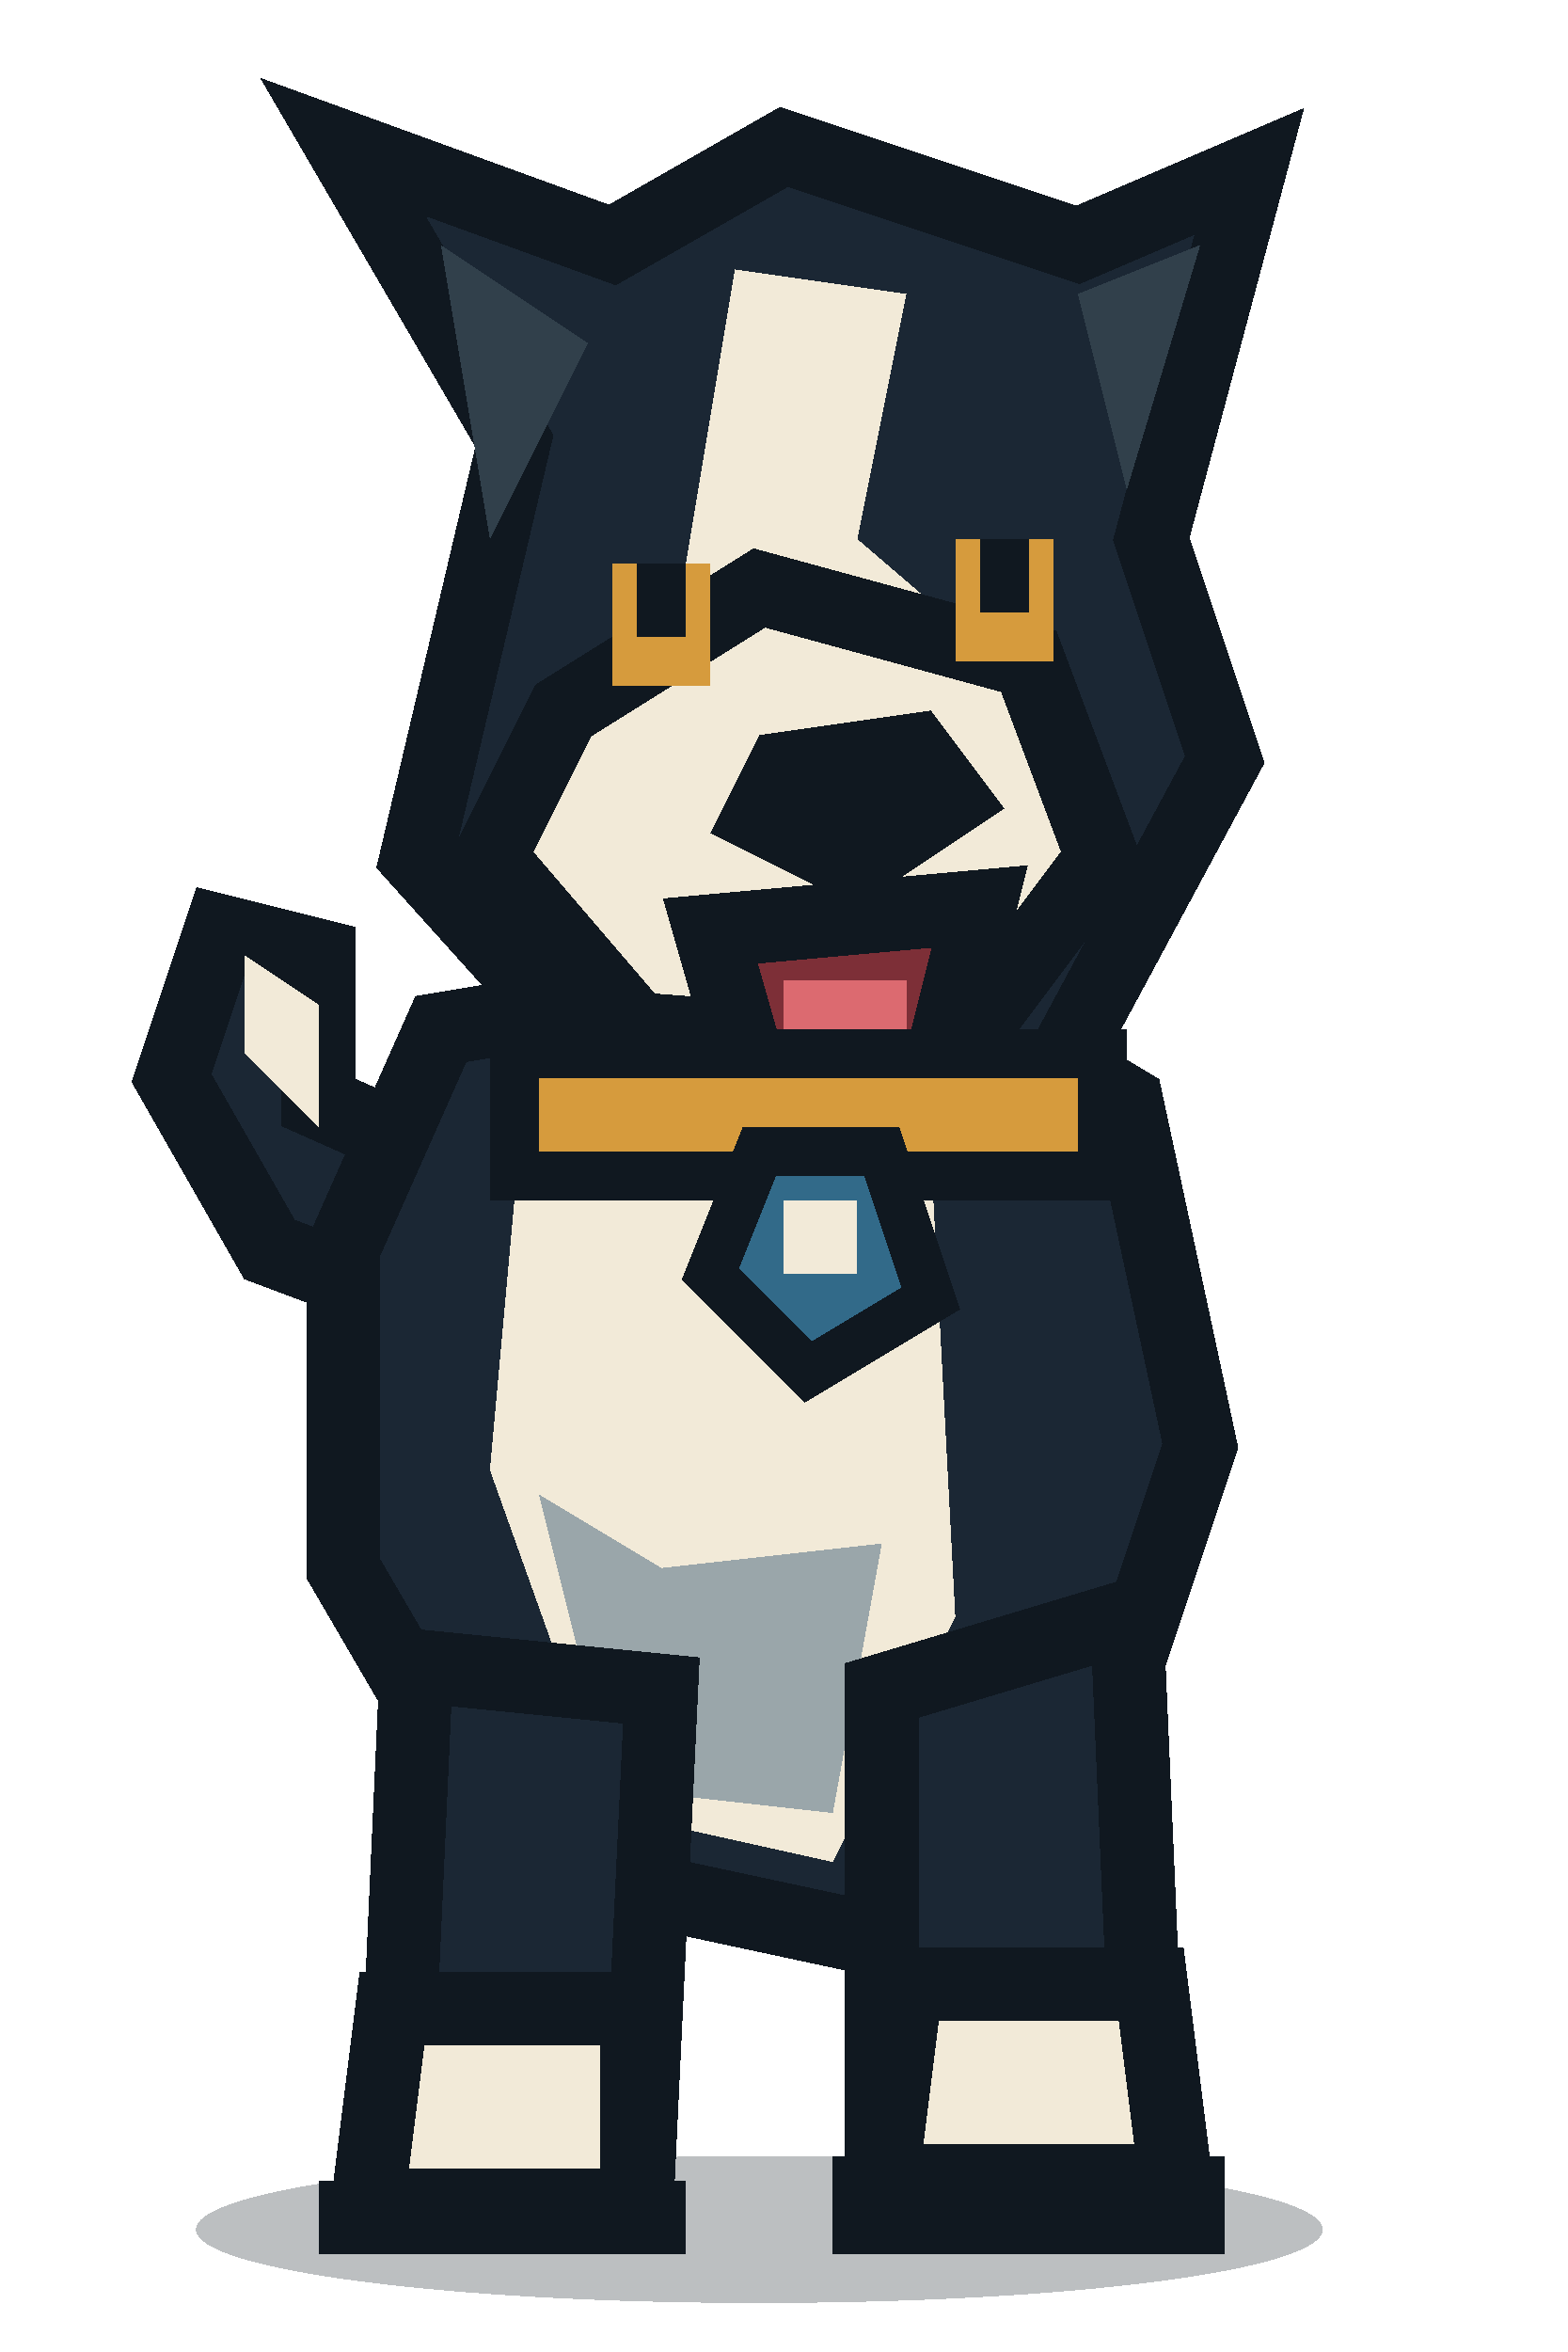
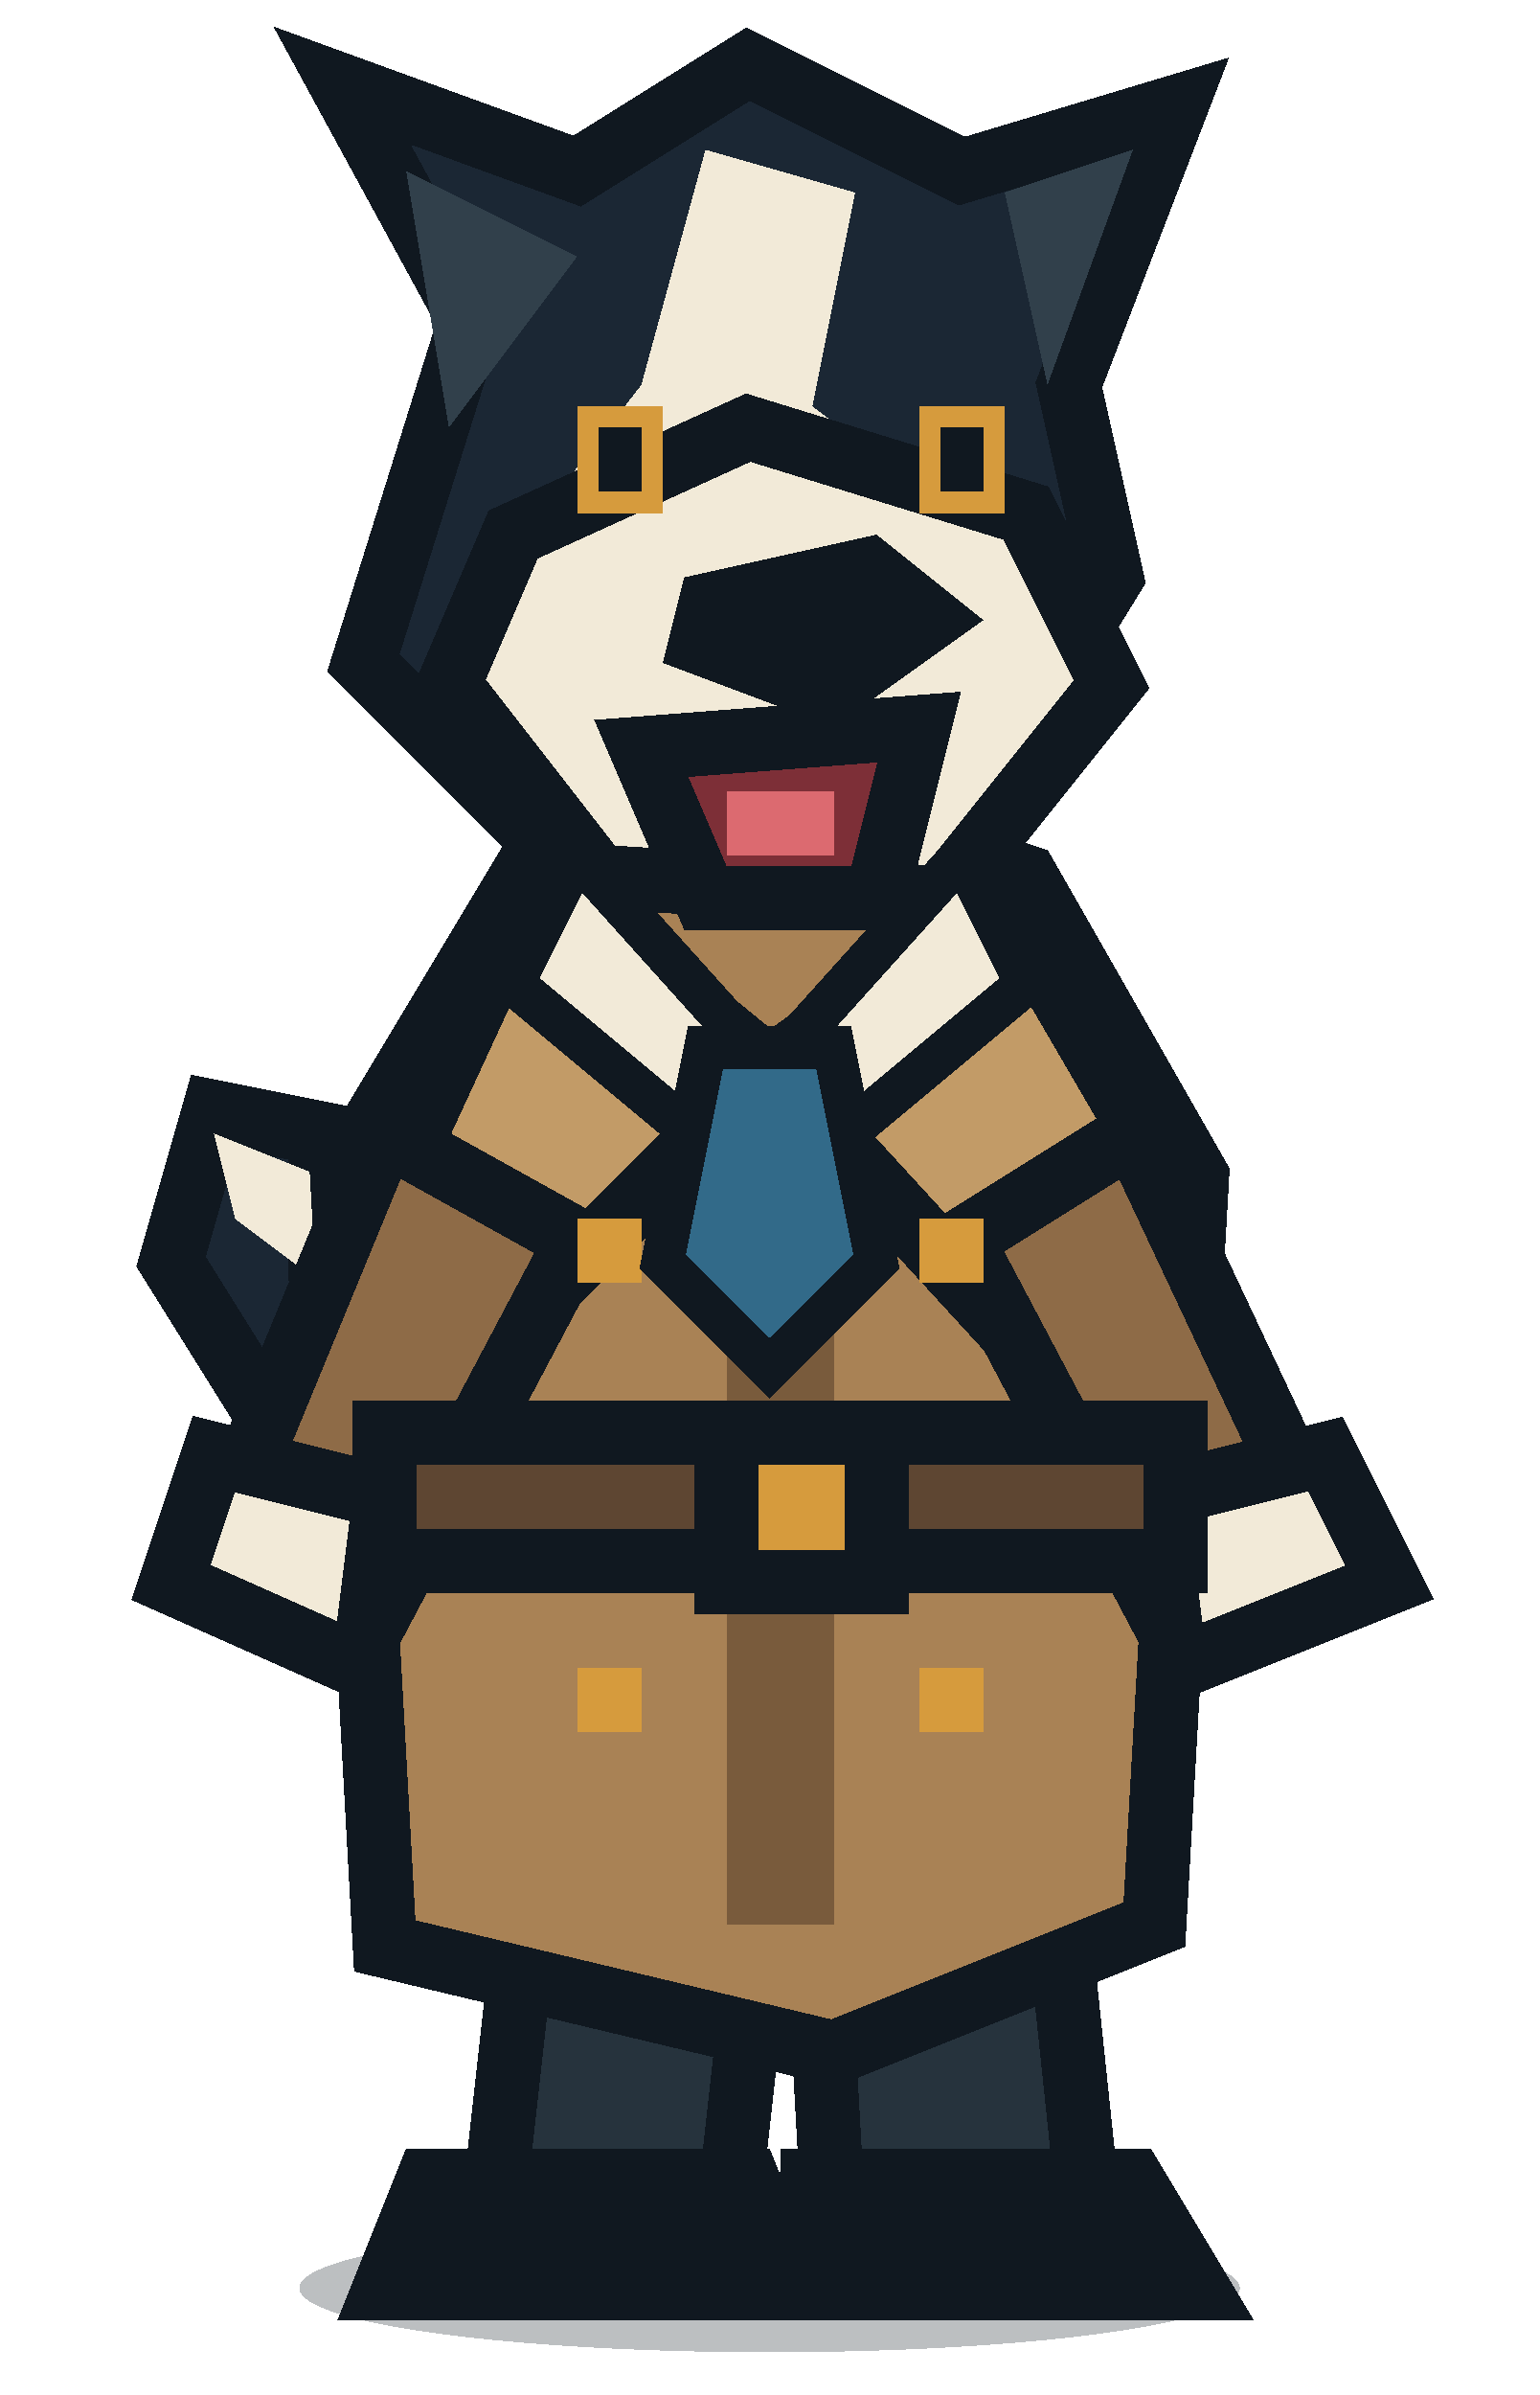
- <svg xmlns="http://www.w3.org/2000/svg" viewBox="0 0 64 96" width="64" height="96" shape-rendering="crispEdges">
-   <g id="shadow" opacity="0.28" fill="#101820">
-     <ellipse cx="31" cy="91" rx="23" ry="3" />
-   </g>
+ <svg xmlns="http://www.w3.org/2000/svg" viewBox="0 0 72 112" width="72" height="112" shape-rendering="crispEdges">
+   <ellipse cx="36" cy="107" rx="22" ry="3" fill="#101820" opacity="0.28" />
  <g id="tail" stroke="#101820" stroke-width="3" stroke-linejoin="miter">
-     <path fill="#1b2734" d="M19 54 11 51 7 44 9 38 13 39 13 45 22 49Z" />
-     <path fill="#f2ead8" stroke="none" d="m10 39 3 2v5l-3-3Z" />
-   </g>
-   <g id="body" stroke="#101820" stroke-width="3" stroke-linejoin="miter">
-     <path fill="#1b2734" d="M18 42 36 39 46 45 49 59 44 74 35 79 21 76 14 64 14 51Z" />
-     <path fill="#f2ead8" stroke="none" d="m24 43 9-1 5 5 1 19-5 10-9-2-5-14 1-11Z" />
-     <path fill="#9aa6aa" stroke="none" d="m22 61 5 3 9-1-2 11-9-1Z" />
+     <path fill="#1b2734" d="M21 70 13 67 8 59 10 52 15 53 15 59 24 64Z" />
+     <path fill="#f2ead8" stroke="none" d="m10 53 5 2v5l-4-3Z" />
  </g>
  <g id="legs" stroke="#101820" stroke-width="3" stroke-linejoin="miter">
-     <path fill="#1b2734" d="m17 68 10 1-1 21H16Z" />
-     <path fill="#f2ead8" d="m16 82 10 0 0 8-11 0Z" />
-     <path fill="#1b2734" d="m36 69 10-3 1 23H36Z" />
-     <path fill="#f2ead8" d="m37 81 10 0 1 8-12 0Z" />
-     <path fill="#101820" stroke="none" d="M13 89h15v3H13zM34 88h16v4H34z" />
+     <path fill="#26333d" d="m25 86 11 0-2 18H23Z" />
+     <path fill="#26333d" d="m38 86 11-1 2 19H39Z" />
+     <path fill="#101820" d="M20 102h15l2 5H18ZM38 102h15l3 5H38Z" />
+   </g>
+   <g id="trenchcoat" stroke="#101820" stroke-width="3" stroke-linejoin="miter">
+     <path fill="#a98255" d="m25 40 11-3 12 4 8 14-2 35-15 6-21-5-2-36Z" />
+     <path fill="#c29b67" d="m25 41 11 9-12 12-5-8Z" />
+     <path fill="#c29b67" d="m47 42-11 8 11 12 7-8Z" />
+     <path fill="#795b3c" stroke="none" d="M34 50h5v40h-5Z" />
+     <path fill="#8e6b47" d="m18 53-7 17 7 5 9-17Z" />
+     <path fill="#8e6b47" d="m53 53 8 17-7 5-9-17Z" />
+     <path fill="#f2ead8" d="m10 68 8 2-1 8-9-4Z" />
+     <path fill="#f2ead8" d="m54 70 8-2 3 6-10 4Z" />
+     <path fill="#5e4632" d="M18 67h37v6H18Z" />
+     <rect x="34" y="67" width="7" height="7" fill="#d69b3d" />
+     <g fill="#d69b3d" stroke="none">
+       <rect x="27" y="57" width="3" height="3" />
+       <rect x="43" y="57" width="3" height="3" />
+       <rect x="27" y="78" width="3" height="3" />
+       <rect x="43" y="78" width="3" height="3" />
+     </g>
  </g>
  <g id="head" stroke="#101820" stroke-width="3" stroke-linejoin="miter">
-     <path fill="#1b2734" d="m21 18-7-12 11 4 7-4 12 4 7-3-4 15 3 9-7 13-17 1-9-10Z" />
-     <path fill="#31404b" stroke="none" d="m18 10 6 4-4 8ZM44 12l5-2-3 10Z" />
-     <path fill="#f2ead8" stroke="none" d="m30 11 7 1-2 10 7 6-4 12-11 1-6-9 7-9Z" />
-     <path fill="#f2ead8" d="m23 29 8-5 11 3 3 8-6 8-13-1-6-7Z" />
-     <rect x="25" y="23" width="4" height="5" fill="#d69b3d" stroke="none" />
-     <rect x="39" y="22" width="4" height="5" fill="#d69b3d" stroke="none" />
-     <rect x="26" y="23" width="2" height="3" fill="#101820" stroke="none" />
-     <rect x="40" y="22" width="2" height="3" fill="#101820" stroke="none" />
-     <path fill="#101820" stroke="none" d="m31 30 7-1 3 4-6 4-6-3Z" />
-     <path fill="#7d2f37" d="m29 38 11-1-2 8-7 0Z" />
-     <rect x="32" y="40" width="5" height="3" fill="#dc6a70" stroke="none" />
+     <path fill="#1b2734" d="m22 15-6-11 11 4 8-5 10 5 10-3-5 13 2 9-8 13-17 1-10-10Z" />
+     <path fill="#31404b" stroke="none" d="m19 8 8 4-6 8ZM47 9l6-2-4 11Z" />
+     <path fill="#f2ead8" stroke="none" d="m33 7 7 2-2 10 8 6-5 12-11 0-7-10 7-9Z" />
+     <path fill="#f2ead8" d="m24 25 11-5 13 4 4 8-8 10-16-1-7-9Z" />
+     <rect x="27" y="19" width="4" height="5" fill="#d69b3d" stroke="none" />
+     <rect x="43" y="19" width="4" height="5" fill="#d69b3d" stroke="none" />
+     <rect x="28" y="20" width="2" height="3" fill="#101820" stroke="none" />
+     <rect x="44" y="20" width="2" height="3" fill="#101820" stroke="none" />
+     <path fill="#101820" stroke="none" d="m32 27 9-2 5 4-7 5-8-3Z" />
+     <path fill="#7d2f37" d="m30 35 13-1-2 8-8 0Z" />
+     <rect x="34" y="37" width="5" height="3" fill="#dc6a70" stroke="none" />
  </g>
  <g id="collar">
-     <rect x="21" y="43" width="24" height="5" fill="#d69b3d" stroke="#101820" stroke-width="2" />
-     <path fill="#326a89" stroke="#101820" stroke-width="2" d="m31 47 5 0 2 6-5 3-4-4Z" />
-     <rect x="32" y="49" width="3" height="3" fill="#f2ead8" />
+     <path fill="#f2ead8" stroke="#101820" stroke-width="2" d="m27 40 9 10 9-10 3 6-12 10-12-10Z" />
+     <path fill="#326a89" stroke="#101820" stroke-width="2" d="m33 49 6 0 2 10-5 5-5-5Z" />
  </g>
</svg>
